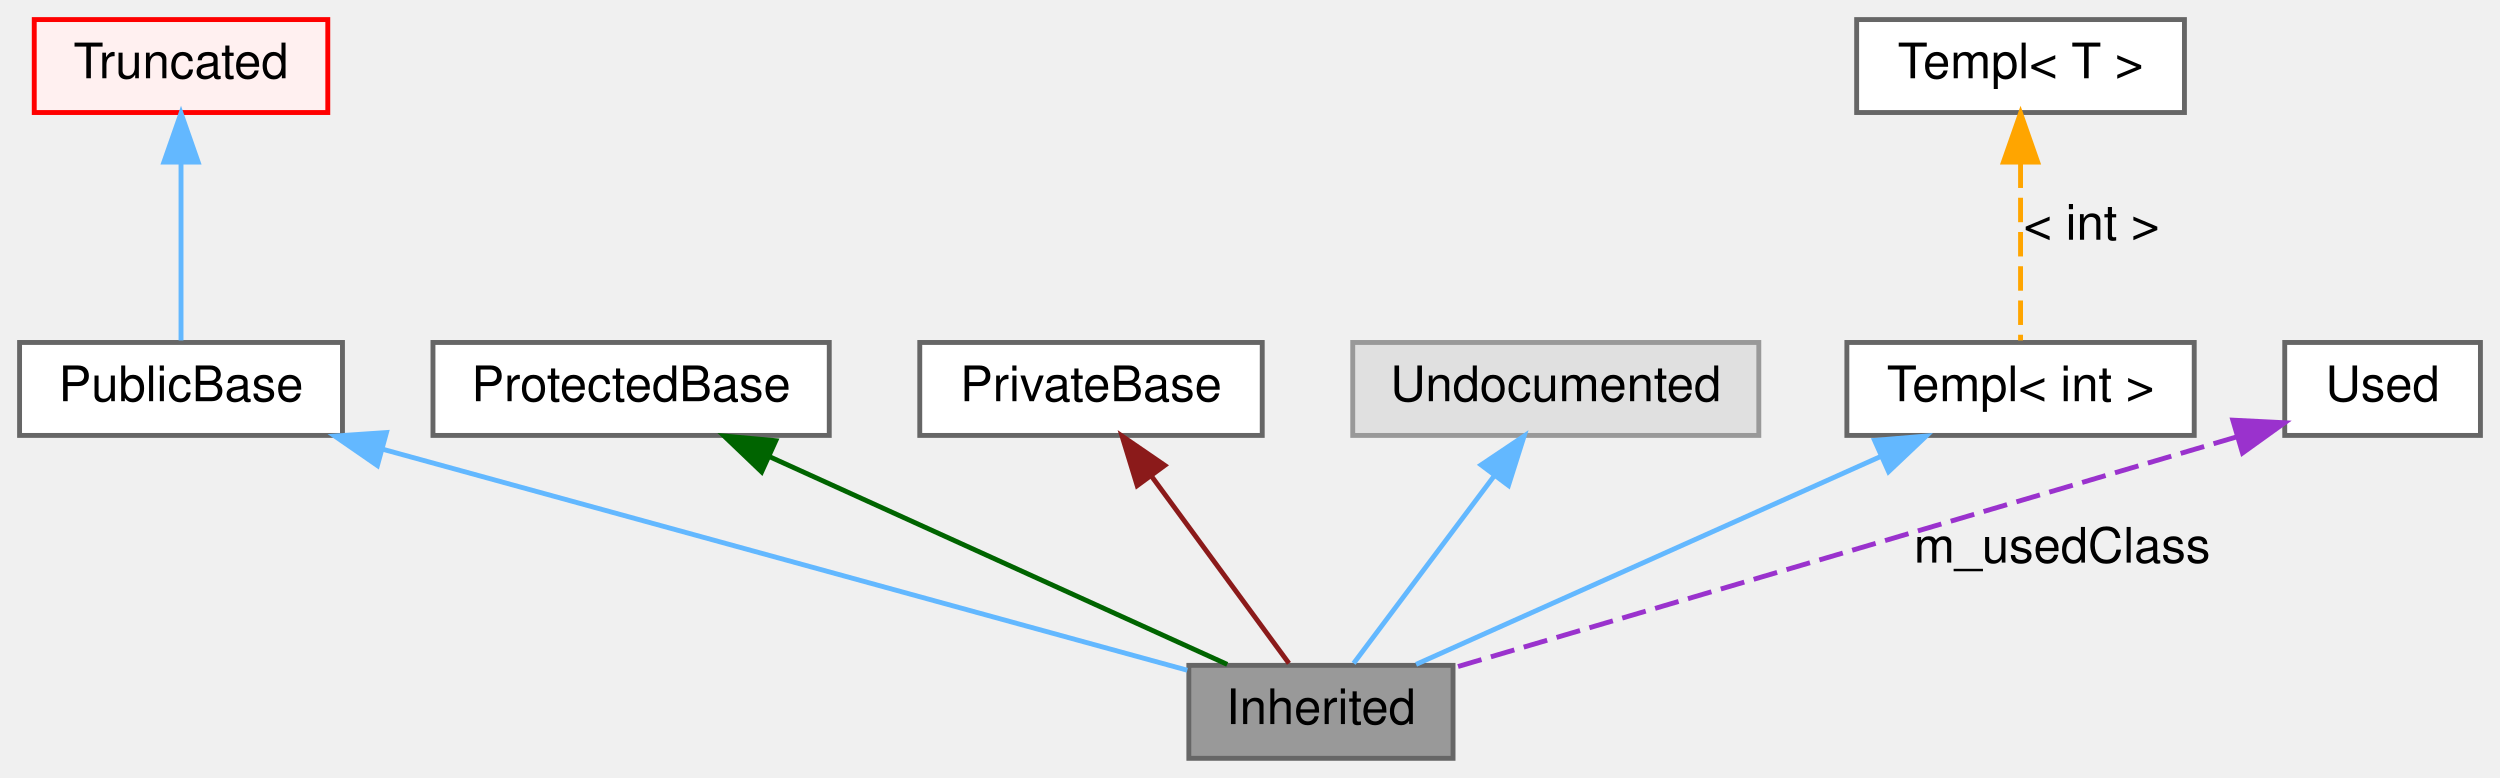
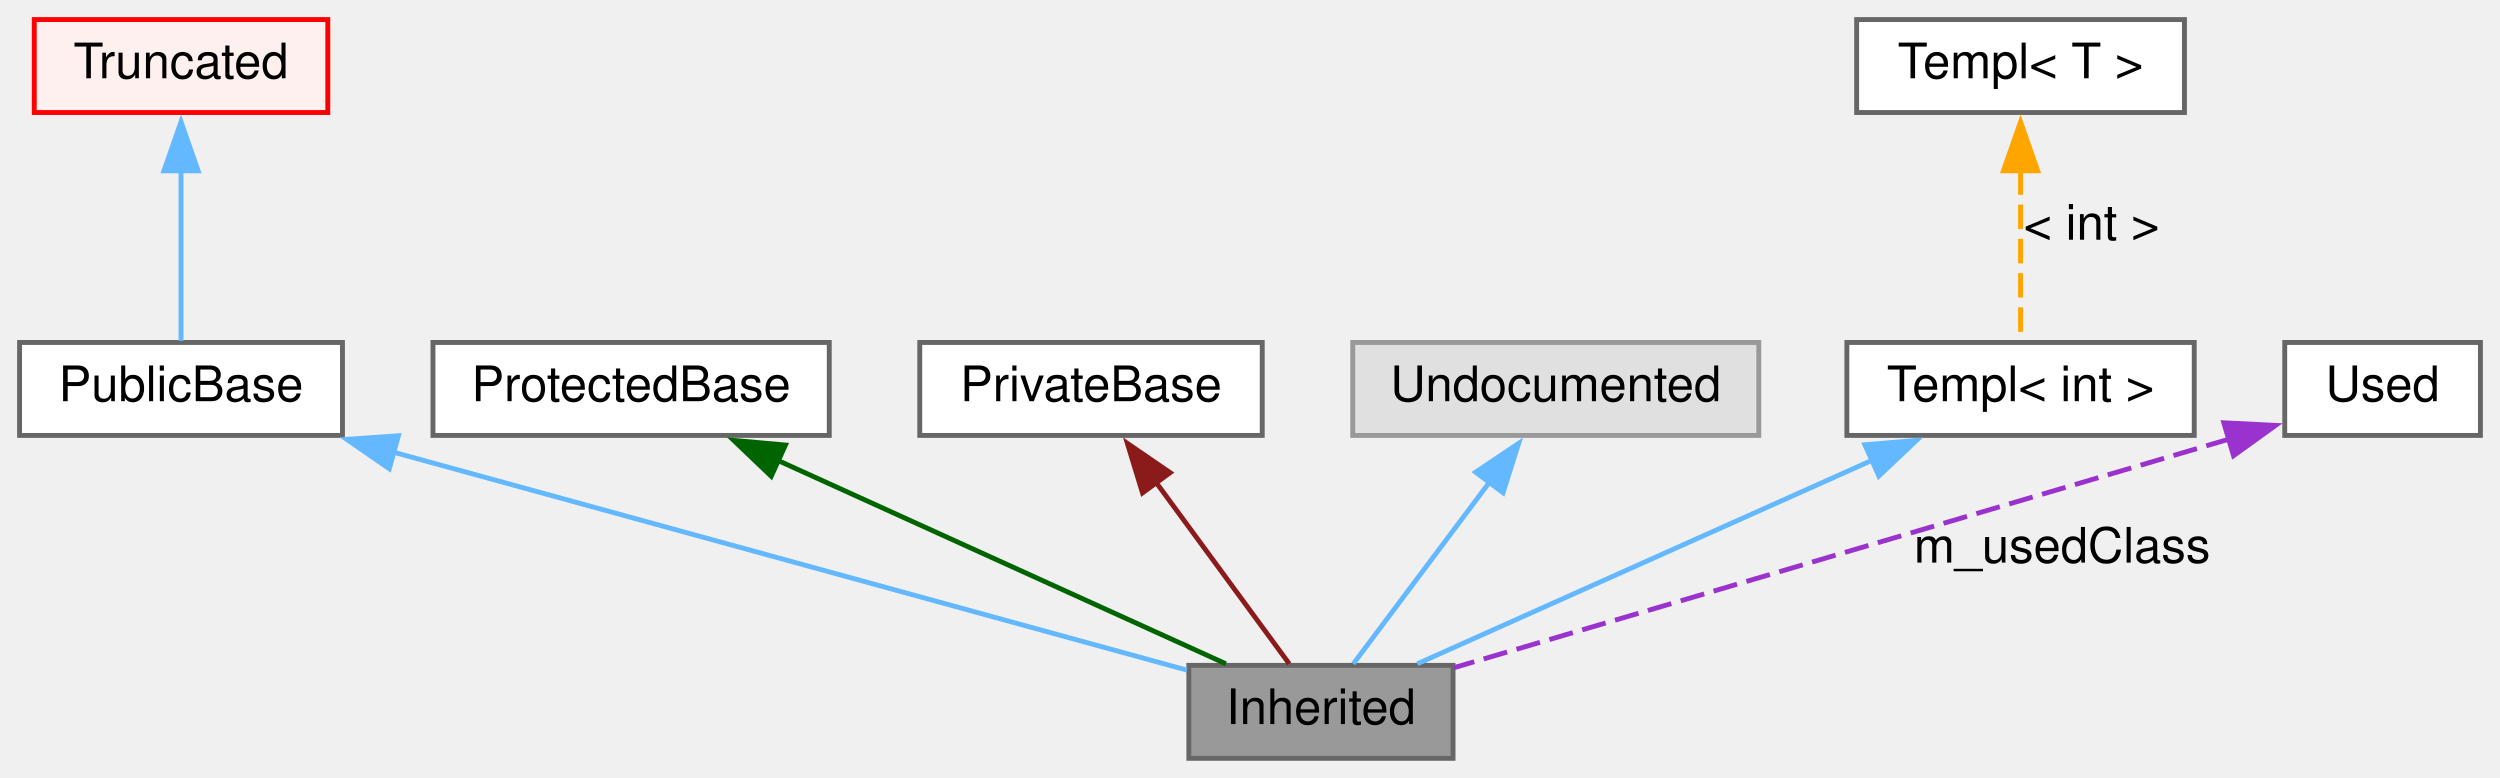
- <svg xmlns="http://www.w3.org/2000/svg" xmlns:xlink="http://www.w3.org/1999/xlink" height="159pt" viewBox="0 0 511 159" width="511pt">
-   <g transform="translate(4 155)">
-     <a xlink:title="">
-       <path d="m293-19h-54v19h54z" fill="#999" stroke="#666" />
-       <text font-family="Helvetica,sans-Serif" font-size="10" text-anchor="middle" x="266" y="-7">Inherited</text>
-     </a>
-     <a xlink:href="url.html" xlink:title="">
-       <path d="m66-85h-66v19h66z" fill="#fff" stroke="#666" />
-       <text font-family="Helvetica,sans-Serif" font-size="10" text-anchor="middle" x="33" y="-73">PublicBase</text>
-     </a>
-     <g stroke="#63b8ff">
-       <path d="m74.07-63.22c47.39 13.02 124.01 34.06 164.62 45.22" fill="none" />
-       <path d="m73.14-59.84-8.72-6.03 10.57-.72z" fill="#63b8ff" />
+ <svg xmlns="http://www.w3.org/2000/svg" xmlns:xlink="http://www.w3.org/1999/xlink" width="511pt" height="159pt" viewBox="0.00 0.00 511.00 159.00">
+   <g id="graph0" class="graph" transform="scale(1 1) rotate(0) translate(4 155)">
+     <g id="node1" class="node">
+       <g id="a_node1">
+         <a xlink:title=" ">
+           <polygon fill="#999999" stroke="#666666" points="293,-19 239,-19 239,0 293,0 293,-19" />
+           <text text-anchor="middle" x="266" y="-7" font-family="Helvetica,sans-Serif" font-size="10.00">Inherited</text>
+         </a>
+       </g>
    </g>
-     <a xlink:href="url.html" xlink:title="">
-       <path d="m63-151h-60v19h60z" fill="#fff0f0" stroke="#f00" />
-       <text font-family="Helvetica,sans-Serif" font-size="10" text-anchor="middle" x="33" y="-139">Truncated</text>
-     </a>
-     <g stroke="#63b8ff">
-       <path d="m33-121.58v36.17" fill="none" />
-       <path d="m29.5-121.87 3.5-10 3.5 10z" fill="#63b8ff" />
+     <g id="node2" class="node">
+       <g id="a_node2">
+         <a xlink:href="url.html" xlink:title=" ">
+           <polygon fill="white" stroke="#666666" points="66,-85 0,-85 0,-66 66,-66 66,-85" />
+           <text text-anchor="middle" x="33" y="-73" font-family="Helvetica,sans-Serif" font-size="10.00">PublicBase</text>
+         </a>
+       </g>
    </g>
-     <g>
-       <path d="m165.5-85h-81v19h81z" fill="#fff" stroke="#666" />
-       <text font-family="Helvetica,sans-Serif" font-size="10" text-anchor="middle" x="125" y="-73">ProtectedBase</text>
+     <g id="edge1" class="edge">
+       <path fill="none" stroke="#63b8ff" d="M76.26,-62.62C123.76,-49.57 198.58,-29.02 238.59,-18.03" />
+       <polygon fill="#63b8ff" stroke="#63b8ff" points="75.57,-59.18 66.86,-65.2 77.43,-65.93 75.57,-59.18" />
    </g>
-     <g stroke="#006400">
-       <path d="m153.21-61.69c27.79 12.61 69.48 31.53 93.63 42.49" fill="none" />
-       <path d="m151.68-58.55-7.66-7.32 10.55.95z" fill="#006400" />
+     <g id="node3" class="node">
+       <g id="a_node3">
+         <a xlink:href="url.html" xlink:title=" ">
+           <polygon fill="#fff0f0" stroke="red" points="63,-151 3,-151 3,-132 63,-132 63,-151" />
+           <text text-anchor="middle" x="33" y="-139" font-family="Helvetica,sans-Serif" font-size="10.00">Truncated</text>
+         </a>
+       </g>
    </g>
-     <g>
-       <path d="m254-85h-70v19h70z" fill="#fff" stroke="#666" />
-       <text font-family="Helvetica,sans-Serif" font-size="10" text-anchor="middle" x="219" y="-73">PrivateBase</text>
+     <g id="edge2" class="edge">
+       <path fill="none" stroke="#63b8ff" d="M33,-120.18C33,-108.44 33,-94.27 33,-85.32" />
+       <polygon fill="#63b8ff" stroke="#63b8ff" points="29.5,-120.09 33,-130.09 36.5,-120.09 29.5,-120.09" />
    </g>
-     <g stroke="#8b1a1a">
-       <path d="m231.29-57.77c9.01 12.28 20.91 28.47 28.17 38.36" fill="none" />
-       <path d="m228.44-55.74-3.1-10.13 8.74 5.99z" fill="#8b1a1a" />
+     <g id="node4" class="node">
+       <polygon fill="white" stroke="#666666" points="165.5,-85 84.5,-85 84.5,-66 165.5,-66 165.5,-85" />
+       <text text-anchor="middle" x="125" y="-73" font-family="Helvetica,sans-Serif" font-size="10.00">ProtectedBase</text>
    </g>
-     <a xlink:title="">
-       <path d="m355.5-85h-83v19h83z" fill="#e0e0e0" stroke="#999" />
-       <text font-family="Helvetica,sans-Serif" font-size="10" text-anchor="middle" x="314" y="-73">Undocumented</text>
-     </a>
-     <g stroke="#63b8ff">
-       <path d="m301.45-57.77c-9.21 12.28-21.35 28.47-28.77 38.36" fill="none" />
-       <path d="m298.73-59.97 8.8-5.9-3.2 10.1z" fill="#63b8ff" />
+     <g id="edge3" class="edge">
+       <path fill="none" stroke="darkgreen" d="M154.88,-60.94C182.54,-48.38 222.86,-30.08 246.56,-19.32" />
+       <polygon fill="darkgreen" stroke="darkgreen" points="153.64,-57.66 145.98,-64.98 156.54,-64.03 153.64,-57.66" />
    </g>
-     <g>
-       <path d="m444.5-85h-71v19h71z" fill="#fff" stroke="#666" />
-       <text font-family="Helvetica,sans-Serif" font-size="10" text-anchor="middle" x="409" y="-73">Templ&lt; int &gt;</text>
+     <g id="node5" class="node">
+       <polygon fill="white" stroke="#666666" points="254,-85 184,-85 184,-66 254,-66 254,-85" />
+       <text text-anchor="middle" x="219" y="-73" font-family="Helvetica,sans-Serif" font-size="10.00">PrivateBase</text>
    </g>
-     <g stroke="#63b8ff">
-       <path d="m380.39-61.69c-28.19 12.61-70.47 31.53-94.95 42.49" fill="none" />
-       <path d="m379.16-64.98 10.55-.89-7.69 7.28z" fill="#63b8ff" />
+     <g id="edge4" class="edge">
+       <path fill="none" stroke="#8b1a1a" d="M232.3,-56.4C241.2,-44.27 252.53,-28.84 259.52,-19.32" />
+       <polygon fill="#8b1a1a" stroke="#8b1a1a" points="229.53,-54.25 226.43,-64.38 235.17,-58.39 229.53,-54.25" />
    </g>
-     <g>
-       <path d="m442.5-151h-67v19h67z" fill="#fff" stroke="#666" />
-       <text font-family="Helvetica,sans-Serif" font-size="10" text-anchor="middle" x="409" y="-139">Templ&lt; T &gt;</text>
+     <g id="node6" class="node">
+       <g id="a_node6">
+         <a xlink:title=" ">
+           <polygon fill="#e0e0e0" stroke="#999999" points="355.5,-85 272.5,-85 272.5,-66 355.5,-66 355.5,-85" />
+           <text text-anchor="middle" x="314" y="-73" font-family="Helvetica,sans-Serif" font-size="10.00">Undocumented</text>
+         </a>
+       </g>
    </g>
-     <g>
-       <path d="m409-121.58v36.17" fill="none" stroke="#ffa500" stroke-dasharray="5 2" />
-       <path d="m405.5-121.87 3.5-10 3.5 10z" fill="#ffa500" stroke="#ffa500" />
-       <text font-family="Helvetica,sans-Serif" font-size="10" text-anchor="middle" x="423.5" y="-106">&lt; int &gt;</text>
+     <g id="edge5" class="edge">
+       <path fill="none" stroke="#63b8ff" d="M300.42,-56.4C291.33,-44.27 279.76,-28.84 272.62,-19.32" />
+       <polygon fill="#63b8ff" stroke="#63b8ff" points="297.62,-58.49 306.42,-64.39 303.22,-54.29 297.62,-58.49" />
    </g>
-     <g>
-       <path d="m503-85h-40v19h40z" fill="#fff" stroke="#666" />
-       <text font-family="Helvetica,sans-Serif" font-size="10" text-anchor="middle" x="483" y="-73">Used</text>
+     <g id="node7" class="node">
+       <polygon fill="white" stroke="#666666" points="444.5,-85 373.5,-85 373.5,-66 444.5,-66 444.5,-85" />
+       <text text-anchor="middle" x="409" y="-73" font-family="Helvetica,sans-Serif" font-size="10.00">Templ&lt; int &gt;</text>
    </g>
-     <g>
-       <path d="m453.24-65.72c-42.36 12.49-119.42 35.22-160.22 47.25" fill="none" stroke="#9a32cd" stroke-dasharray="5 2" />
-       <path d="m452.39-69.12 10.58.53-8.6 6.18z" fill="#9a32cd" stroke="#9a32cd" />
-       <text font-family="Helvetica,sans-Serif" font-size="10" text-anchor="middle" x="417.5" y="-40">m_usedClass</text>
+     <g id="edge6" class="edge">
+       <path fill="none" stroke="#63b8ff" d="M378.69,-60.94C350.64,-48.38 309.75,-30.08 285.71,-19.32" />
+       <polygon fill="#63b8ff" stroke="#63b8ff" points="377.18,-64.09 387.73,-64.98 380.04,-57.7 377.18,-64.09" />
+     </g>
+     <g id="node8" class="node">
+       <polygon fill="white" stroke="#666666" points="442.5,-151 375.5,-151 375.5,-132 442.5,-132 442.5,-151" />
+       <text text-anchor="middle" x="409" y="-139" font-family="Helvetica,sans-Serif" font-size="10.00">Templ&lt; T &gt;</text>
+     </g>
+     <g id="edge7" class="edge">
+       <path fill="none" stroke="orange" stroke-dasharray="5,2" d="M409,-120.18C409,-108.44 409,-94.27 409,-85.32" />
+       <polygon fill="orange" stroke="orange" points="405.5,-120.09 409,-130.09 412.5,-120.09 405.5,-120.09" />
+       <text text-anchor="middle" x="423.5" y="-106" font-family="Helvetica,sans-Serif" font-size="10.00">&lt; int &gt;</text>
+     </g>
+     <g id="node9" class="node">
+       <polygon fill="white" stroke="#666666" points="503,-85 463,-85 463,-66 503,-66 503,-85" />
+       <text text-anchor="middle" x="483" y="-73" font-family="Helvetica,sans-Serif" font-size="10.00">Used</text>
+     </g>
+     <g id="edge8" class="edge">
+       <path fill="none" stroke="#9a32cd" stroke-dasharray="5,2" d="M451.76,-65.29C409.19,-52.73 333.64,-30.45 293.25,-18.54" />
+       <polygon fill="#9a32cd" stroke="#9a32cd" points="450.55,-68.58 461.13,-68.05 452.53,-61.86 450.55,-68.58" />
+       <text text-anchor="middle" x="417.5" y="-40" font-family="Helvetica,sans-Serif" font-size="10.00">m_usedClass</text>
    </g>
  </g>
</svg>
